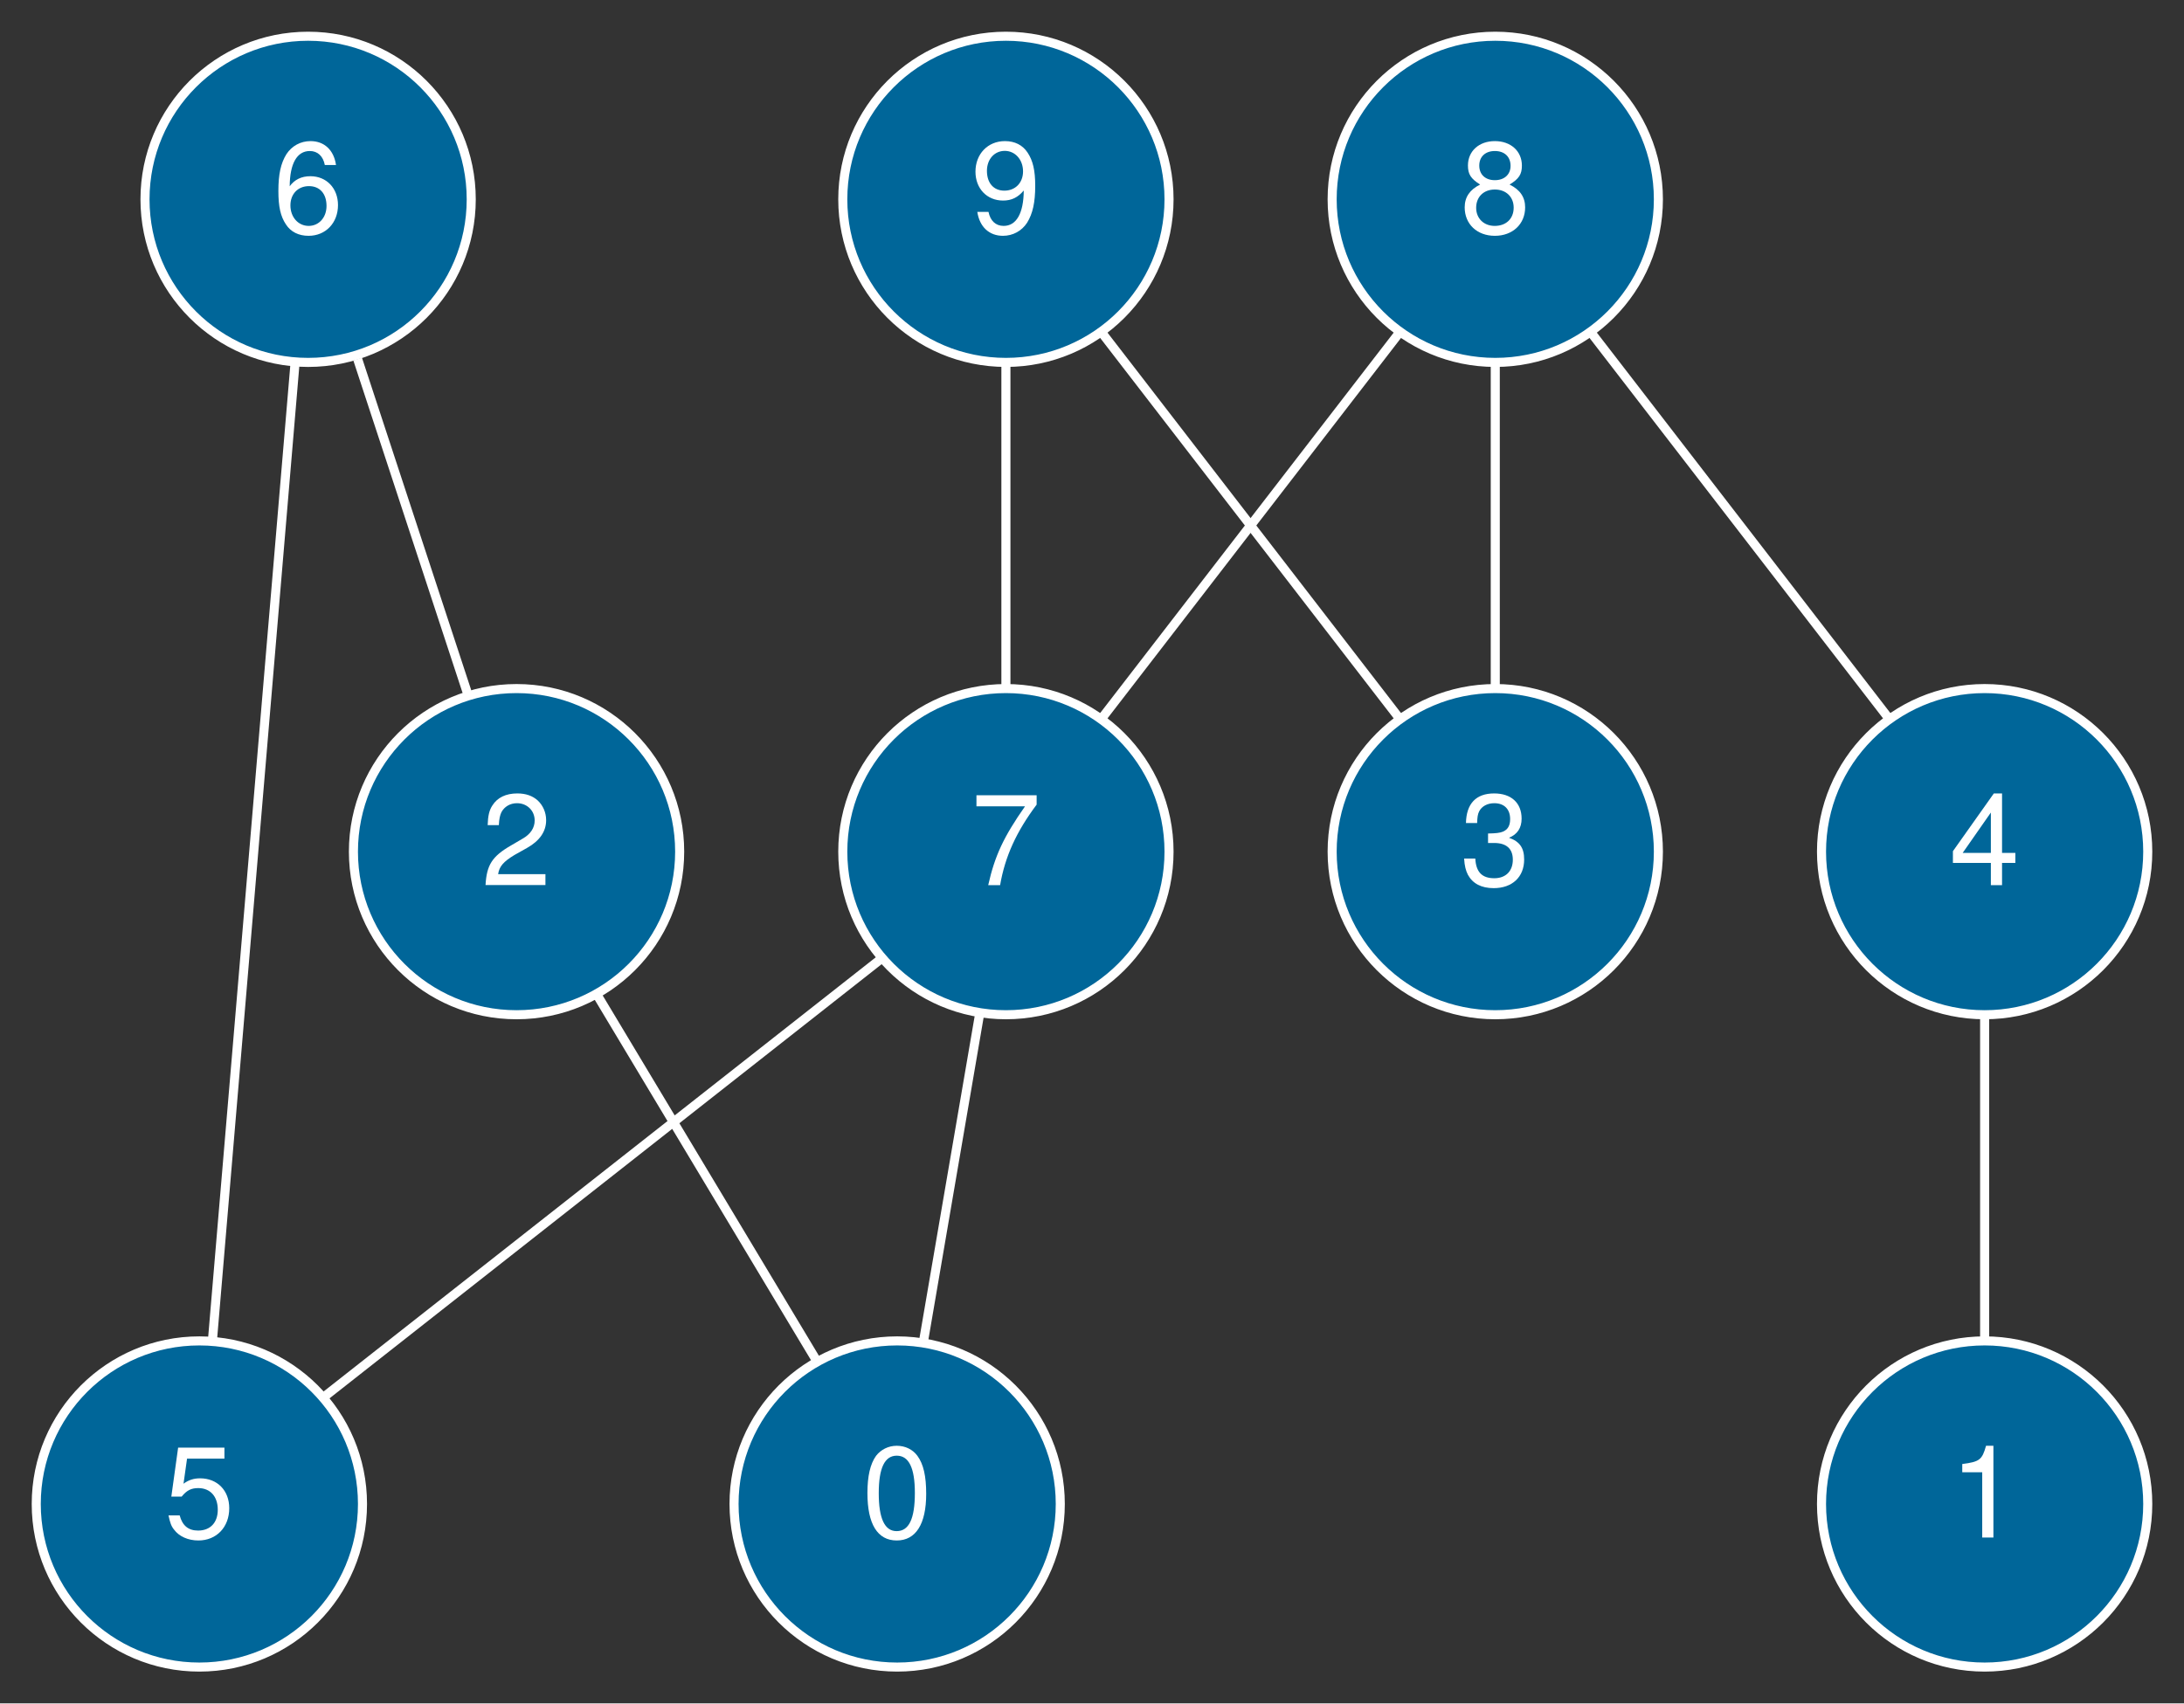
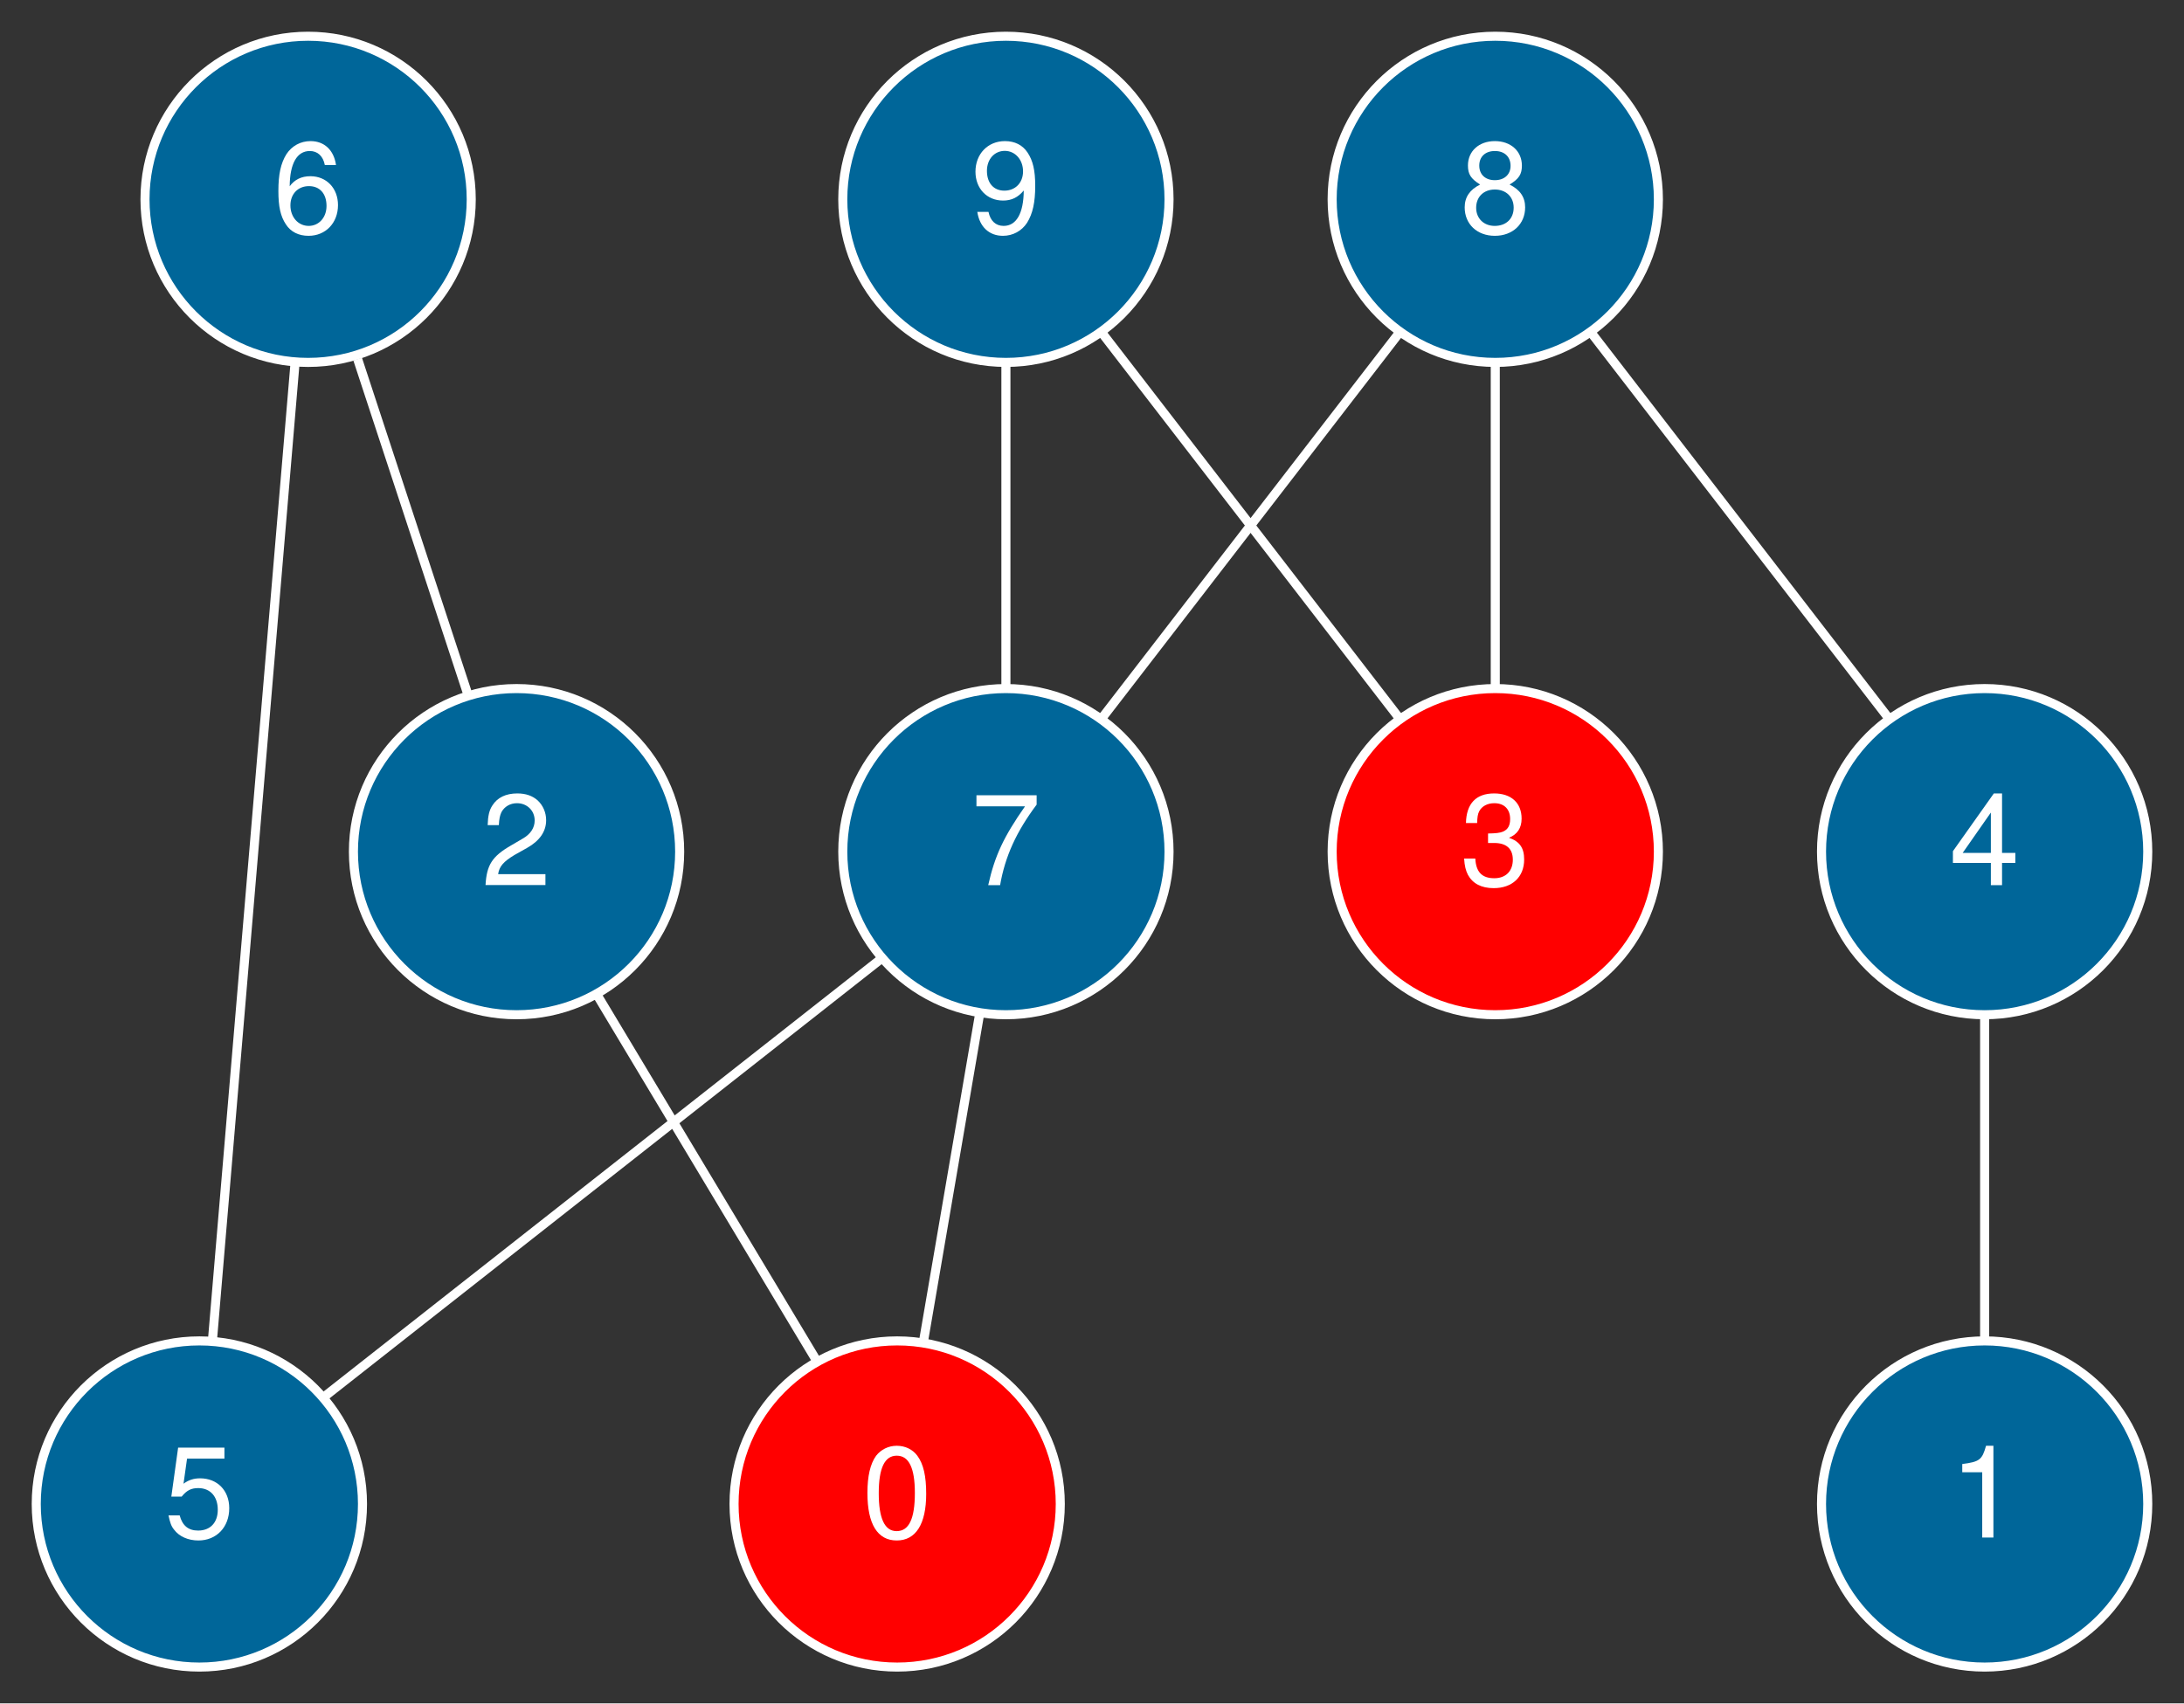
<svg xmlns="http://www.w3.org/2000/svg" width="241pt" height="188pt" viewBox="0.00 0.00 241.00 188.00">
  <g id="graph0" class="graph" transform="scale(1 1) rotate(0) translate(4 184)">
    <polygon fill="#333333" stroke="none" points="-4,4 -4,-184 237,-184 237,4 -4,4" />
    <g id="node1" class="node">
-       <ellipse fill="#006699" stroke="white" cx="95" cy="-18" rx="18" ry="18" />
+       <ellipse fill="red" stroke="white" cx="95" cy="-18" rx="18" ry="18" />
      <text text-anchor="middle" x="95" y="-14.3" font-family="Helvetica,sans-Serif" font-size="14.00" fill="white">0</text>
    </g>
    <g id="node3" class="node">
      <ellipse fill="#006699" stroke="white" cx="53" cy="-90" rx="18" ry="18" />
      <text text-anchor="middle" x="53" y="-86.3" font-family="Helvetica,sans-Serif" font-size="14.00" fill="white">2</text>
    </g>
    <g id="edge1" class="edge">
      <path fill="none" stroke="white" d="M86.093,-33.845C78.965,-45.724 69.018,-62.303 61.894,-74.176" />
    </g>
    <g id="node8" class="node">
      <ellipse fill="#006699" stroke="white" cx="107" cy="-90" rx="18" ry="18" />
      <text text-anchor="middle" x="107" y="-86.3" font-family="Helvetica,sans-Serif" font-size="14.00" fill="white">7</text>
    </g>
    <g id="edge2" class="edge">
      <path fill="none" stroke="white" d="M97.905,-35.945C99.792,-46.951 102.241,-61.236 104.122,-72.211" />
    </g>
    <g id="node2" class="node">
      <ellipse fill="#006699" stroke="white" cx="215" cy="-18" rx="18" ry="18" />
      <text text-anchor="middle" x="215" y="-14.3" font-family="Helvetica,sans-Serif" font-size="14.00" fill="white">1</text>
    </g>
    <g id="node5" class="node">
      <ellipse fill="#006699" stroke="white" cx="215" cy="-90" rx="18" ry="18" />
      <text text-anchor="middle" x="215" y="-86.3" font-family="Helvetica,sans-Serif" font-size="14.00" fill="white">4</text>
    </g>
    <g id="edge3" class="edge">
      <path fill="none" stroke="white" d="M215,-36.303C215,-47.154 215,-61.083 215,-71.896" />
    </g>
    <g id="node7" class="node">
      <ellipse fill="#006699" stroke="white" cx="30" cy="-162" rx="18" ry="18" />
      <text text-anchor="middle" x="30" y="-158.3" font-family="Helvetica,sans-Serif" font-size="14.00" fill="white">6</text>
    </g>
    <g id="edge4" class="edge">
      <path fill="none" stroke="white" d="M47.666,-107.235C44.003,-118.382 39.156,-133.135 35.465,-144.367" />
    </g>
    <g id="node4" class="node">
-       <ellipse fill="#006699" stroke="white" cx="161" cy="-90" rx="18" ry="18" />
+       <ellipse fill="red" stroke="white" cx="161" cy="-90" rx="18" ry="18" />
      <text text-anchor="middle" x="161" y="-86.3" font-family="Helvetica,sans-Serif" font-size="14.00" fill="white">3</text>
    </g>
    <g id="node9" class="node">
      <ellipse fill="#006699" stroke="white" cx="161" cy="-162" rx="18" ry="18" />
      <text text-anchor="middle" x="161" y="-158.3" font-family="Helvetica,sans-Serif" font-size="14.00" fill="white">8</text>
    </g>
    <g id="edge5" class="edge">
      <path fill="none" stroke="white" d="M161,-108.303C161,-119.154 161,-133.083 161,-143.896" />
    </g>
    <g id="node10" class="node">
      <ellipse fill="#006699" stroke="white" cx="107" cy="-162" rx="18" ry="18" />
      <text text-anchor="middle" x="107" y="-158.3" font-family="Helvetica,sans-Serif" font-size="14.00" fill="white">9</text>
    </g>
    <g id="edge6" class="edge">
      <path fill="none" stroke="white" d="M150.331,-104.83C140.864,-117.102 127.107,-134.936 117.646,-147.199" />
    </g>
    <g id="edge7" class="edge">
      <path fill="none" stroke="white" d="M204.331,-104.83C194.864,-117.102 181.107,-134.936 171.646,-147.199" />
    </g>
    <g id="node6" class="node">
      <ellipse fill="#006699" stroke="white" cx="18" cy="-18" rx="18" ry="18" />
      <text text-anchor="middle" x="18" y="-14.3" font-family="Helvetica,sans-Serif" font-size="14.00" fill="white">5</text>
    </g>
    <g id="edge8" class="edge">
      <path fill="none" stroke="white" d="M19.448,-36.129C21.754,-63.422 26.238,-116.48 28.547,-143.811" />
    </g>
    <g id="edge9" class="edge">
      <path fill="none" stroke="white" d="M31.906,-29.938C48.626,-43.088 76.515,-65.023 93.191,-78.139" />
    </g>
    <g id="edge10" class="edge">
      <path fill="none" stroke="white" d="M117.669,-104.83C127.136,-117.102 140.893,-134.936 150.354,-147.199" />
    </g>
    <g id="edge11" class="edge">
      <path fill="none" stroke="white" d="M107,-108.303C107,-119.154 107,-133.083 107,-143.896" />
    </g>
  </g>
</svg>
